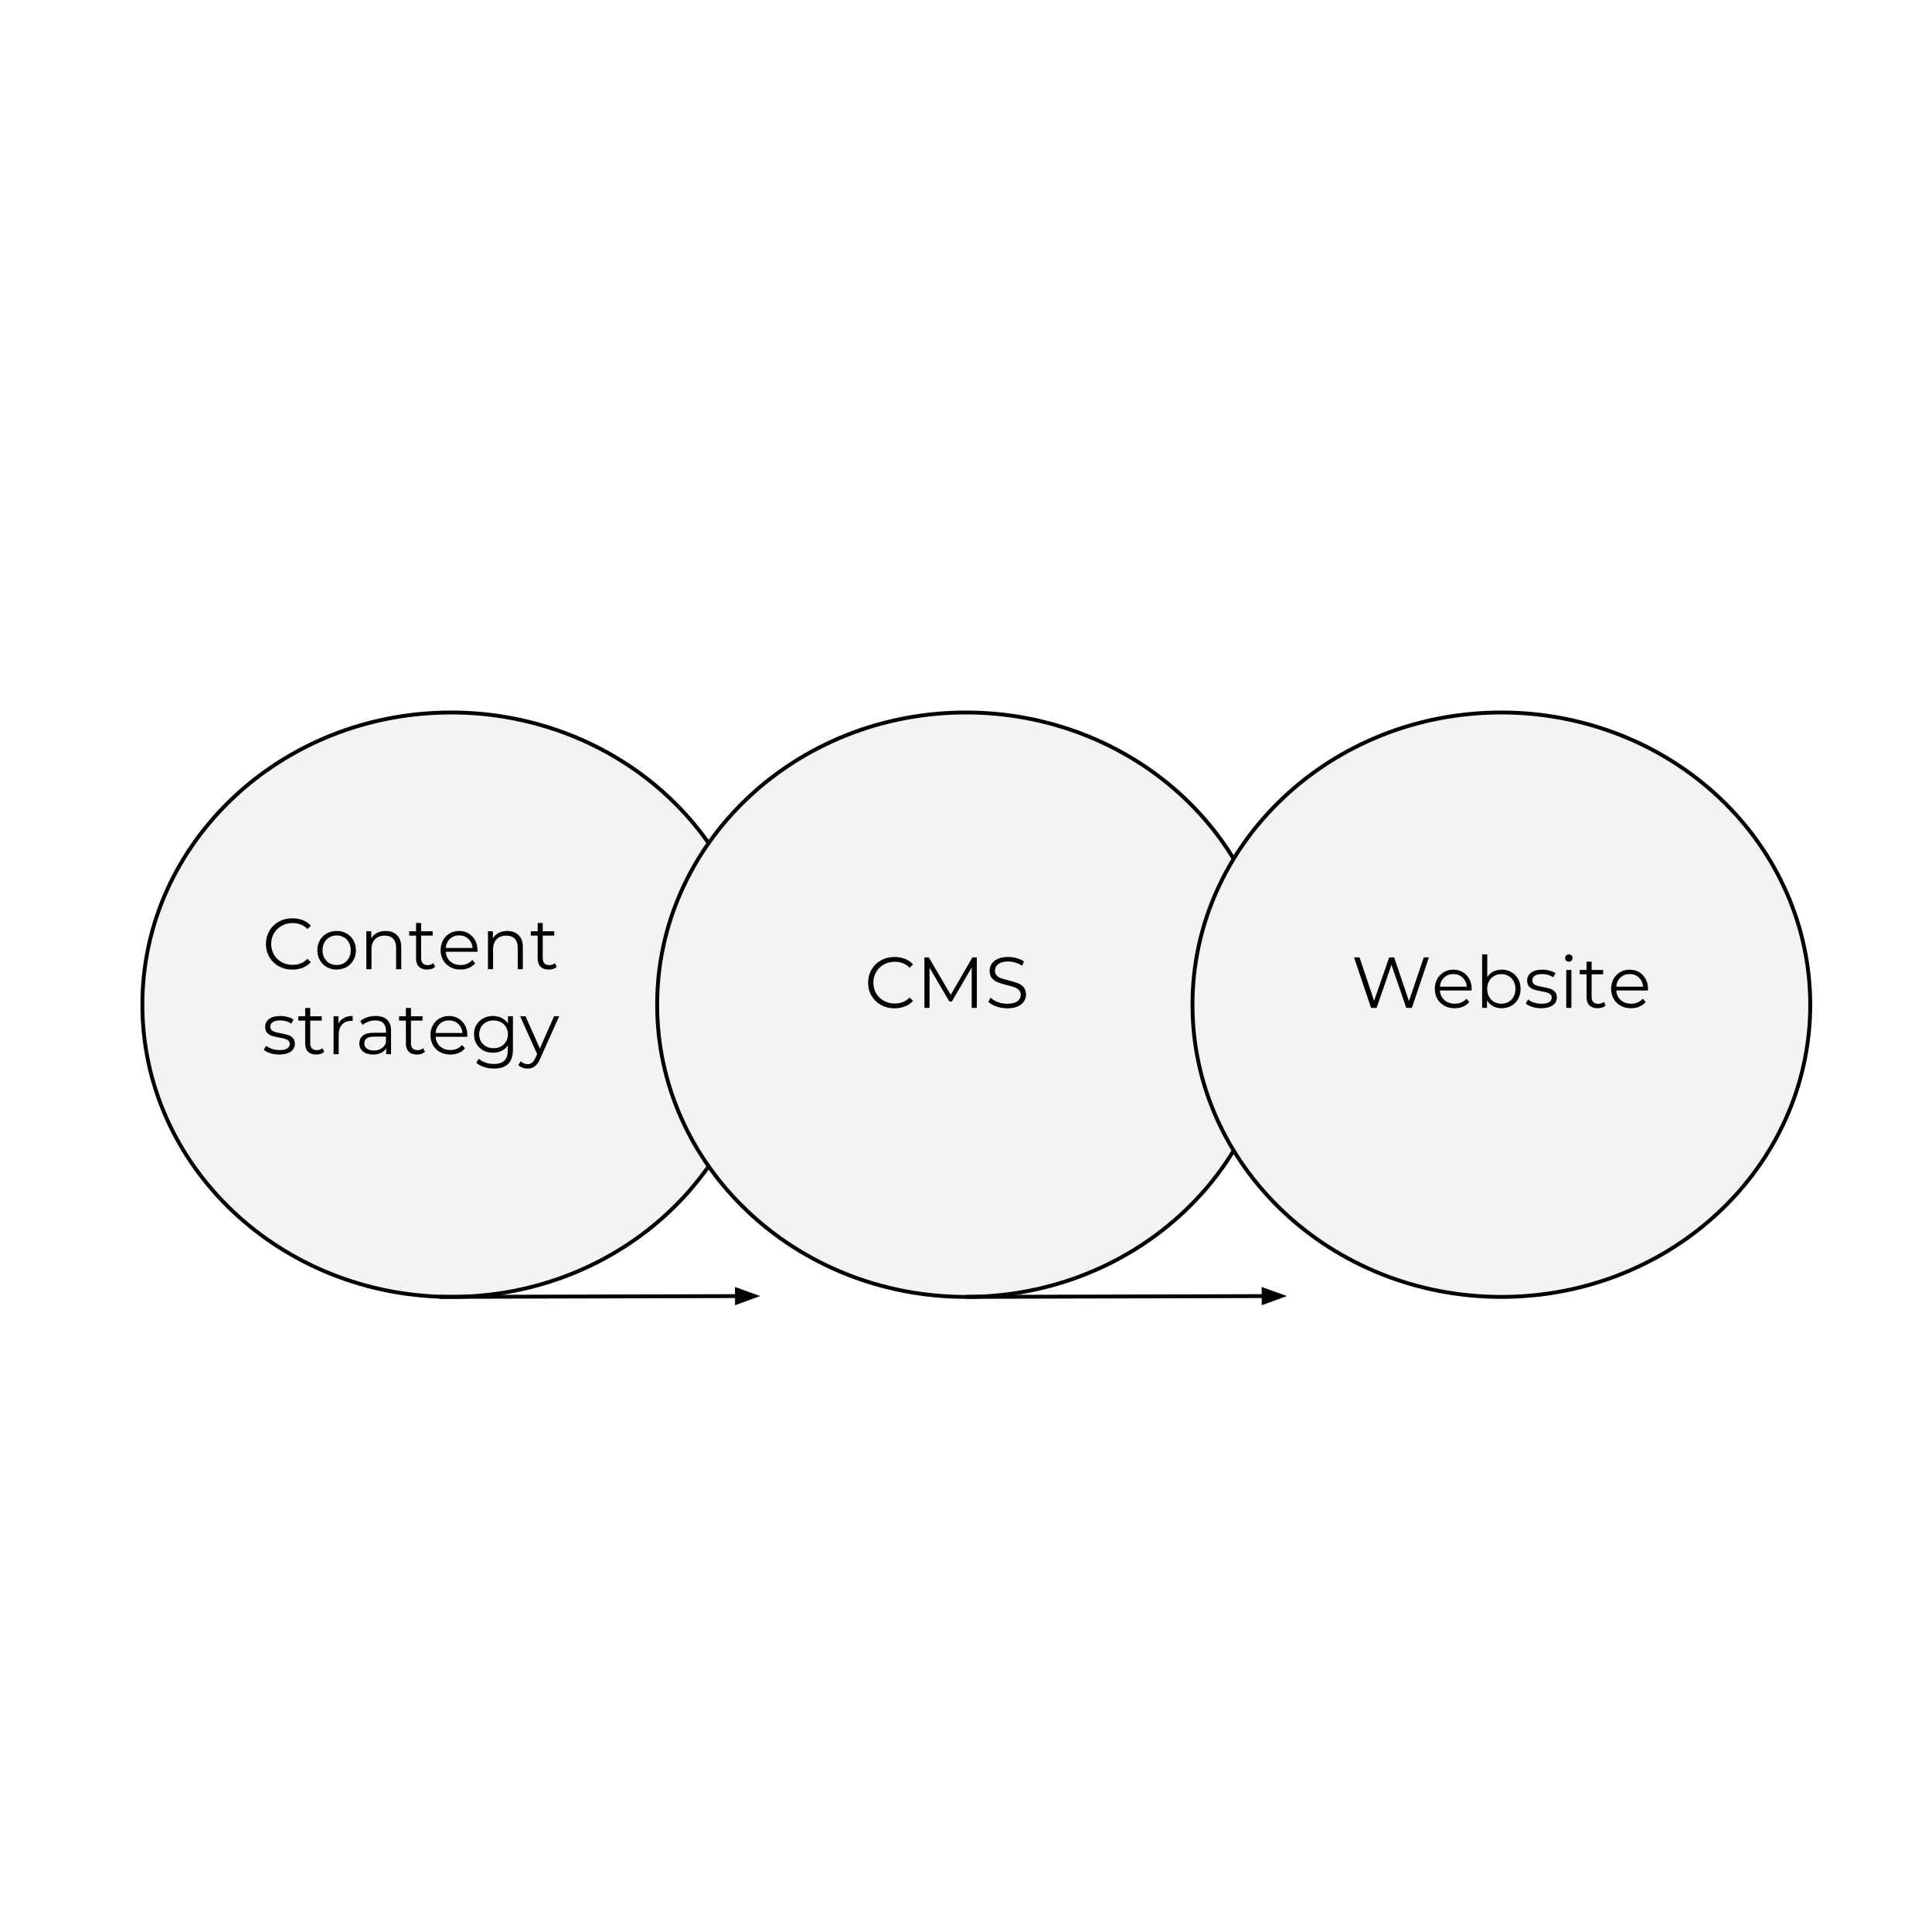
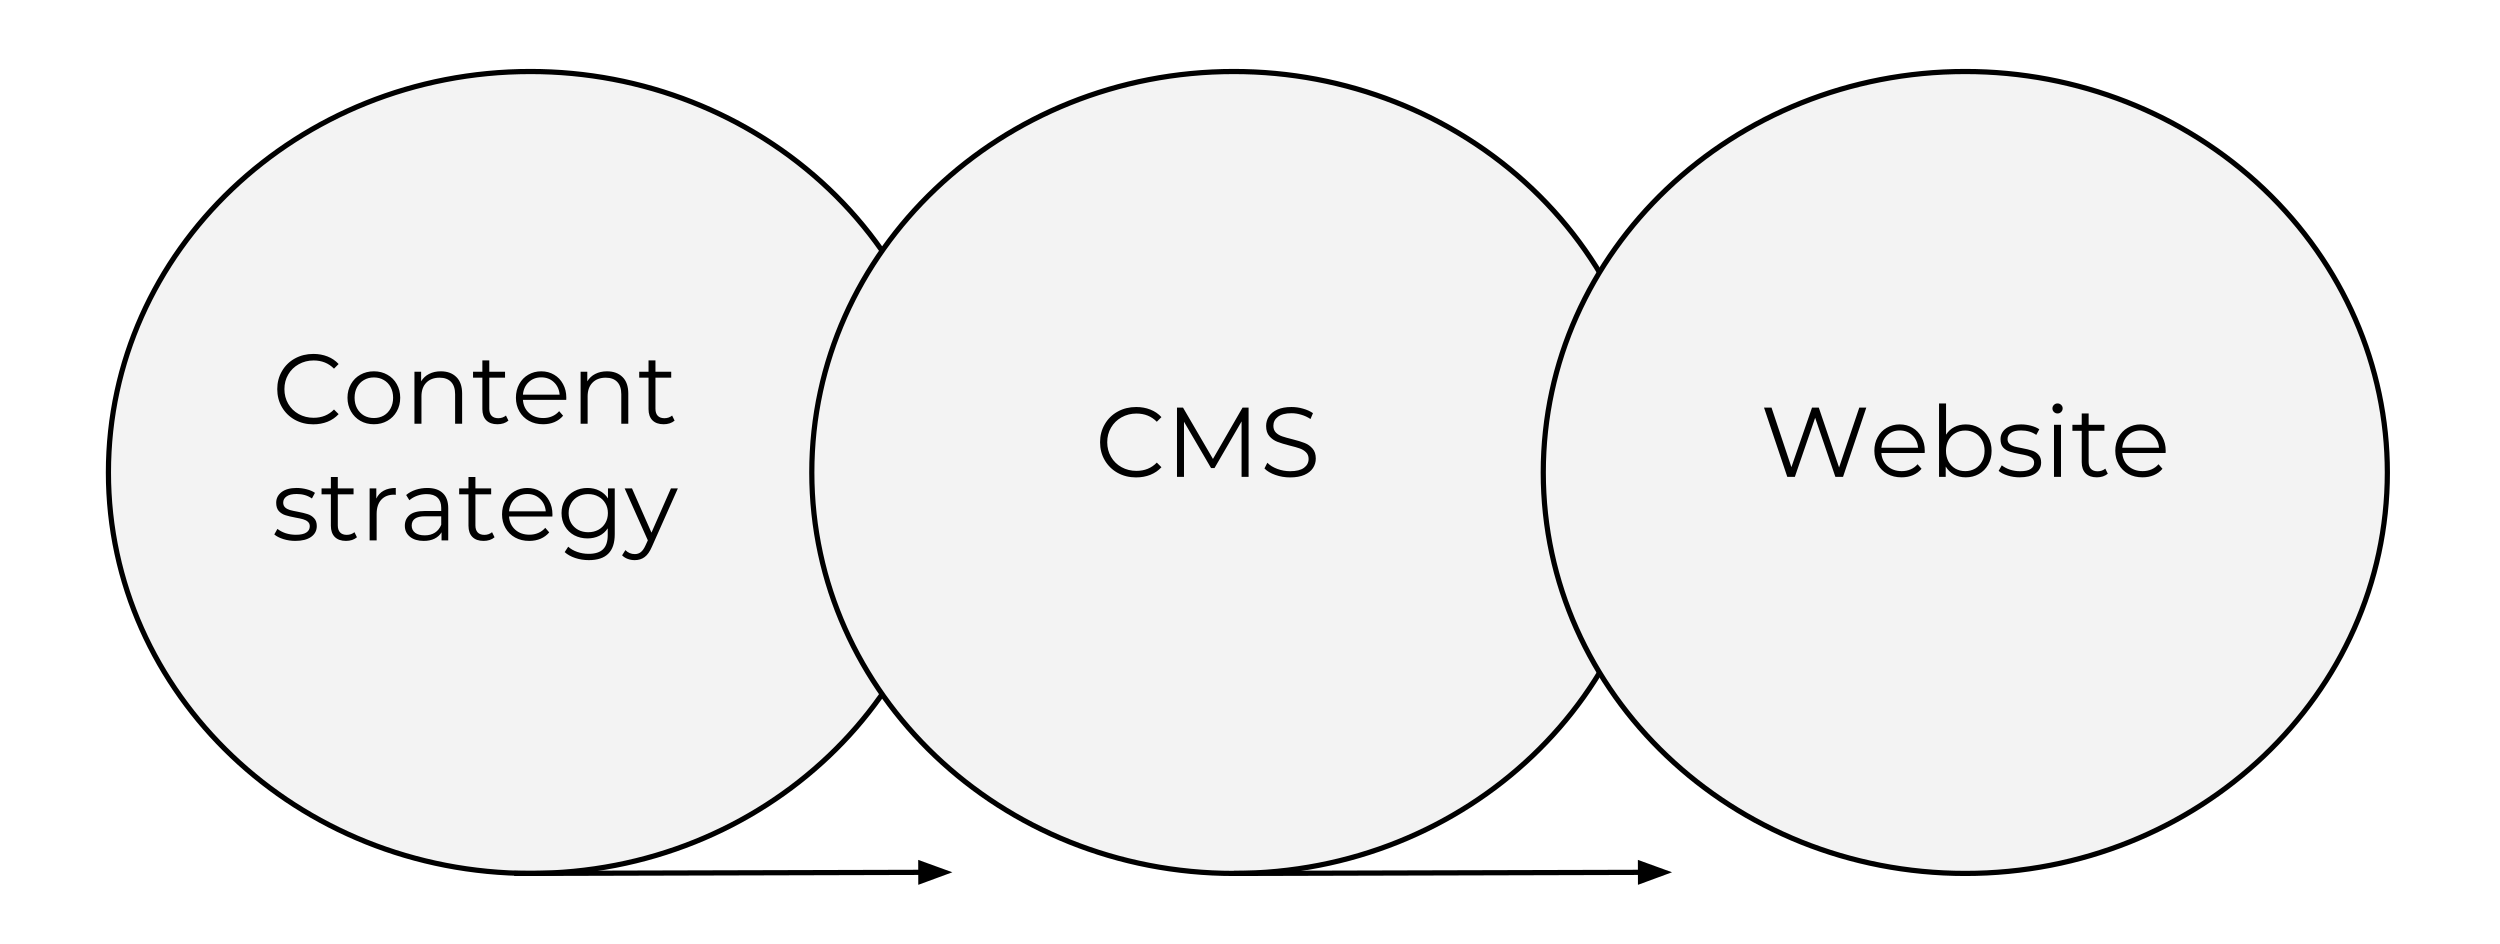
- <svg xmlns="http://www.w3.org/2000/svg" version="1.1" viewBox="0.0 0.0 500.0 500.0" fill="none" stroke="none" stroke-linecap="square" stroke-miterlimit="10">
+ <svg xmlns="http://www.w3.org/2000/svg" version="1.1" fill="none" stroke="none" stroke-linecap="square" stroke-miterlimit="10" width="480.324" height="181.367">
+   <rect id="backgroundrect" width="100%" height="100%" x="0" y="0" fill="none" stroke="none" />
  <clipPath id="p.0">
-     <path d="m0 0l500.0 0l0 500.0l-500.0 0l0 -500.0z" clip-rule="nonzero" />
+     <path d="m0 0l500.0 0l0 500.0l-500.0 0l0 -500.0z" clip-rule="nonzero" id="svg_1" />
  </clipPath>
-   <g clip-path="url(#p.0)">
-     <path fill="#000000" fill-opacity="0.0" d="m0 0l500.0 0l0 500.0l-500.0 0z" fill-rule="evenodd" />
-     <path fill="#f3f3f3" d="m36.848 260.013l0 0c0 -41.765 35.789 -75.622 79.937 -75.622l0 0c21.201 0 41.533 7.967 56.524 22.149c14.991 14.182 23.413 33.417 23.413 53.473l0 0c0 41.765 -35.789 75.622 -79.937 75.622l0 0c-44.148 0 -79.937 -33.857 -79.937 -75.622z" fill-rule="evenodd" />
-     <path stroke="#000000" stroke-width="1.0" stroke-linejoin="round" stroke-linecap="butt" d="m36.848 260.013l0 0c0 -41.765 35.789 -75.622 79.937 -75.622l0 0c21.201 0 41.533 7.967 56.524 22.149c14.991 14.182 23.413 33.417 23.413 53.473l0 0c0 41.765 -35.789 75.622 -79.937 75.622l0 0c-44.148 0 -79.937 -33.857 -79.937 -75.622z" fill-rule="evenodd" />
-     <path fill="#f3f3f3" d="m170.071 260.013l0 0c0 -41.765 35.789 -75.622 79.937 -75.622l0 0c21.201 0 41.533 7.967 56.524 22.149c14.991 14.182 23.413 33.417 23.413 53.473l0 0c0 41.765 -35.789 75.622 -79.937 75.622l0 0c-44.148 0 -79.937 -33.857 -79.937 -75.622z" fill-rule="evenodd" />
-     <path stroke="#000000" stroke-width="1.0" stroke-linejoin="round" stroke-linecap="butt" d="m170.071 260.013l0 0c0 -41.765 35.789 -75.622 79.937 -75.622l0 0c21.201 0 41.533 7.967 56.524 22.149c14.991 14.182 23.413 33.417 23.413 53.473l0 0c0 41.765 -35.789 75.622 -79.937 75.622l0 0c-44.148 0 -79.937 -33.857 -79.937 -75.622z" fill-rule="evenodd" />
-     <path fill="#f3f3f3" d="m308.614 260.013l0 0c0 -41.765 35.789 -75.622 79.937 -75.622l0 0c21.201 0 41.533 7.967 56.524 22.149c14.991 14.182 23.413 33.417 23.413 53.473l0 0c0 41.765 -35.789 75.622 -79.937 75.622l0 0c-44.148 0 -79.937 -33.857 -79.937 -75.622z" fill-rule="evenodd" />
-     <path stroke="#000000" stroke-width="1.0" stroke-linejoin="round" stroke-linecap="butt" d="m308.614 260.013l0 0c0 -41.765 35.789 -75.622 79.937 -75.622l0 0c21.201 0 41.533 7.967 56.524 22.149c14.991 14.182 23.413 33.417 23.413 53.473l0 0c0 41.765 -35.789 75.622 -79.937 75.622l0 0c-44.148 0 -79.937 -33.857 -79.937 -75.622z" fill-rule="evenodd" />
-     <path fill="#000000" fill-opacity="0.0" d="m36.848 227.905l138.803 0l0 44.189l-138.803 0z" fill-rule="evenodd" />
-     <path fill="#000000" d="m75.652 250.934q-1.938 0 -3.5 -0.859q-1.547 -0.859 -2.438 -2.375q-0.891 -1.516 -0.891 -3.406q0 -1.875 0.891 -3.391q0.891 -1.531 2.453 -2.391q1.562 -0.859 3.5 -0.859q1.453 0 2.688 0.484q1.234 0.484 2.094 1.422l-0.875 0.875q-1.531 -1.547 -3.859 -1.547q-1.547 0 -2.828 0.719q-1.266 0.703 -1.984 1.938q-0.719 1.219 -0.719 2.75q0 1.531 0.719 2.766q0.719 1.234 1.984 1.938q1.281 0.703 2.828 0.703q2.344 0 3.859 -1.562l0.875 0.875q-0.859 0.938 -2.109 1.438q-1.234 0.484 -2.688 0.484zm11.476 -0.016q-1.422 0 -2.562 -0.641q-1.125 -0.641 -1.781 -1.781q-0.656 -1.141 -0.656 -2.578q0 -1.438 0.656 -2.578q0.656 -1.141 1.781 -1.766q1.141 -0.641 2.562 -0.641q1.422 0 2.547 0.641q1.141 0.625 1.781 1.766q0.656 1.141 0.656 2.578q0 1.438 -0.656 2.578q-0.641 1.141 -1.781 1.781q-1.125 0.641 -2.547 0.641zm0 -1.172q1.047 0 1.875 -0.469q0.828 -0.484 1.297 -1.359q0.469 -0.875 0.469 -2.0q0 -1.125 -0.469 -2.0q-0.469 -0.875 -1.297 -1.344q-0.828 -0.484 -1.875 -0.484q-1.047 0 -1.875 0.484q-0.828 0.469 -1.312 1.344q-0.469 0.875 -0.469 2.0q0 1.125 0.469 2.0q0.484 0.875 1.312 1.359q0.828 0.469 1.875 0.469zm12.682 -8.812q1.844 0 2.938 1.078q1.094 1.062 1.094 3.125l0 5.688l-1.328 0l0 -5.562q0 -1.531 -0.766 -2.328q-0.766 -0.797 -2.172 -0.797q-1.594 0 -2.516 0.938q-0.922 0.938 -0.922 2.594l0 5.156l-1.328 0l0 -9.812l1.266 0l0 1.812q0.547 -0.906 1.5 -1.391q0.969 -0.5 2.234 -0.5zm12.802 9.297q-0.375 0.328 -0.922 0.516q-0.547 0.172 -1.156 0.172q-1.375 0 -2.125 -0.75q-0.734 -0.75 -0.734 -2.109l0 -5.922l-1.766 0l0 -1.125l1.766 0l0 -2.141l1.312 0l0 2.141l2.984 0l0 1.125l-2.984 0l0 5.859q0 0.875 0.438 1.328q0.438 0.453 1.266 0.453q0.406 0 0.781 -0.125q0.391 -0.141 0.672 -0.375l0.469 0.953zm10.949 -3.906l-8.203 0q0.109 1.531 1.172 2.484q1.062 0.938 2.688 0.938q0.906 0 1.672 -0.328q0.766 -0.328 1.328 -0.969l0.75 0.859q-0.656 0.781 -1.641 1.203q-0.969 0.406 -2.156 0.406q-1.5 0 -2.672 -0.641q-1.156 -0.641 -1.812 -1.781q-0.656 -1.141 -0.656 -2.578q0 -1.438 0.625 -2.578q0.625 -1.141 1.719 -1.766q1.094 -0.641 2.453 -0.641q1.359 0 2.438 0.641q1.078 0.625 1.688 1.766q0.625 1.125 0.625 2.578l-0.016 0.406zm-4.734 -4.25q-1.422 0 -2.391 0.906q-0.953 0.906 -1.078 2.359l6.953 0q-0.125 -1.453 -1.094 -2.359q-0.953 -0.906 -2.391 -0.906zm12.456 -1.141q1.844 0 2.938 1.078q1.094 1.062 1.094 3.125l0 5.688l-1.328 0l0 -5.562q0 -1.531 -0.766 -2.328q-0.766 -0.797 -2.172 -0.797q-1.594 0 -2.516 0.938q-0.922 0.938 -0.922 2.594l0 5.156l-1.328 0l0 -9.812l1.266 0l0 1.812q0.547 -0.906 1.5 -1.391q0.969 -0.5 2.234 -0.5zm12.802 9.297q-0.375 0.328 -0.922 0.516q-0.547 0.172 -1.156 0.172q-1.375 0 -2.125 -0.75q-0.734 -0.75 -0.734 -2.109l0 -5.922l-1.766 0l0 -1.125l1.766 0l0 -2.141l1.312 0l0 2.141l2.984 0l0 1.125l-2.984 0l0 5.859q0 0.875 0.438 1.328q0.438 0.453 1.266 0.453q0.406 0 0.781 -0.125q0.391 -0.141 0.672 -0.375l0.469 0.953z" fill-rule="nonzero" />
-     <path fill="#000000" d="m72.265 272.918q-1.203 0 -2.297 -0.344q-1.094 -0.344 -1.703 -0.875l0.594 -1.047q0.625 0.5 1.547 0.812q0.938 0.297 1.953 0.297q1.328 0 1.969 -0.422q0.656 -0.422 0.656 -1.188q0 -0.531 -0.359 -0.844q-0.344 -0.312 -0.891 -0.469q-0.547 -0.156 -1.438 -0.312q-1.188 -0.219 -1.922 -0.453q-0.734 -0.234 -1.25 -0.781q-0.5 -0.562 -0.5 -1.562q0 -1.234 1.016 -2.016q1.031 -0.781 2.859 -0.781q0.953 0 1.906 0.25q0.953 0.25 1.562 0.672l-0.578 1.062q-1.203 -0.844 -2.891 -0.844q-1.266 0 -1.906 0.453q-0.641 0.438 -0.641 1.172q0 0.562 0.359 0.906q0.359 0.328 0.891 0.484q0.547 0.156 1.5 0.328q1.172 0.219 1.875 0.453q0.719 0.219 1.219 0.766q0.516 0.531 0.516 1.484q0 1.281 -1.078 2.047q-1.078 0.75 -2.969 0.75zm11.654 -0.688q-0.375 0.328 -0.922 0.516q-0.547 0.172 -1.156 0.172q-1.375 0 -2.125 -0.75q-0.734 -0.75 -0.734 -2.109l0 -5.922l-1.766 0l0 -1.125l1.766 0l0 -2.141l1.312 0l0 2.141l2.984 0l0 1.125l-2.984 0l0 5.859q0 0.875 0.438 1.328q0.438 0.453 1.266 0.453q0.406 0 0.781 -0.125q0.391 -0.141 0.672 -0.375l0.469 0.953zm3.668 -7.297q0.469 -0.984 1.391 -1.484q0.922 -0.516 2.297 -0.516l0 1.297l-0.328 -0.031q-1.547 0 -2.422 0.953q-0.875 0.953 -0.875 2.672l0 5.0l-1.328 0l0 -9.812l1.266 0l0 1.922zm9.653 -2.0q1.922 0 2.938 0.969q1.031 0.953 1.031 2.844l0 6.078l-1.266 0l0 -1.531q-0.453 0.766 -1.328 1.203q-0.859 0.422 -2.047 0.422q-1.641 0 -2.609 -0.781q-0.969 -0.781 -0.969 -2.078q0 -1.25 0.891 -2.016q0.906 -0.766 2.891 -0.766l3.109 0l0 -0.594q0 -1.266 -0.703 -1.922q-0.703 -0.672 -2.062 -0.672q-0.938 0 -1.797 0.312q-0.859 0.312 -1.469 0.844l-0.609 -0.984q0.75 -0.641 1.797 -0.984q1.047 -0.344 2.203 -0.344zm-0.469 8.938q1.125 0 1.922 -0.516q0.797 -0.516 1.188 -1.484l0 -1.594l-3.078 0q-2.516 0 -2.516 1.75q0 0.859 0.656 1.359q0.656 0.484 1.828 0.484zm13.21 0.359q-0.375 0.328 -0.922 0.516q-0.547 0.172 -1.156 0.172q-1.375 0 -2.125 -0.75q-0.734 -0.75 -0.734 -2.109l0 -5.922l-1.766 0l0 -1.125l1.766 0l0 -2.141l1.312 0l0 2.141l2.984 0l0 1.125l-2.984 0l0 5.859q0 0.875 0.438 1.328q0.438 0.453 1.266 0.453q0.406 0 0.781 -0.125q0.391 -0.141 0.672 -0.375l0.469 0.953zm10.949 -3.906l-8.203 0q0.109 1.531 1.172 2.484q1.062 0.938 2.688 0.938q0.906 0 1.672 -0.328q0.766 -0.328 1.328 -0.969l0.75 0.859q-0.656 0.781 -1.641 1.203q-0.969 0.406 -2.156 0.406q-1.5 0 -2.672 -0.641q-1.156 -0.641 -1.812 -1.781q-0.656 -1.141 -0.656 -2.578q0 -1.438 0.625 -2.578q0.625 -1.141 1.719 -1.766q1.094 -0.641 2.453 -0.641q1.359 0 2.438 0.641q1.078 0.625 1.688 1.766q0.625 1.125 0.625 2.578l-0.016 0.406zm-4.734 -4.25q-1.422 0 -2.391 0.906q-0.953 0.906 -1.078 2.359l6.953 0q-0.125 -1.453 -1.094 -2.359q-0.953 -0.906 -2.391 -0.906zm16.55 -1.062l0 8.625q0 2.5 -1.234 3.703q-1.219 1.203 -3.672 1.203q-1.359 0 -2.594 -0.406q-1.219 -0.406 -1.984 -1.109l0.672 -1.016q0.703 0.641 1.719 0.984q1.031 0.359 2.141 0.359q1.875 0 2.75 -0.875q0.875 -0.859 0.875 -2.688l0 -1.25q-0.609 0.938 -1.609 1.422q-1.0 0.484 -2.219 0.484q-1.375 0 -2.516 -0.594q-1.125 -0.609 -1.766 -1.703q-0.641 -1.094 -0.641 -2.484q0 -1.375 0.641 -2.453q0.641 -1.078 1.766 -1.672q1.125 -0.609 2.516 -0.609q1.25 0 2.25 0.516q1.016 0.5 1.625 1.453l0 -1.891l1.281 0zm-5.031 8.266q1.078 0 1.922 -0.453q0.859 -0.469 1.328 -1.281q0.484 -0.828 0.484 -1.875q0 -1.031 -0.484 -1.844q-0.469 -0.812 -1.312 -1.266q-0.844 -0.469 -1.938 -0.469q-1.062 0 -1.906 0.453q-0.844 0.453 -1.328 1.281q-0.469 0.812 -0.469 1.844q0 1.047 0.469 1.875q0.484 0.812 1.328 1.281q0.844 0.453 1.906 0.453zm16.986 -8.266l-4.906 10.984q-0.594 1.391 -1.391 1.969q-0.781 0.578 -1.875 0.578q-0.703 0 -1.328 -0.234q-0.609 -0.219 -1.062 -0.672l0.625 -0.984q0.734 0.75 1.781 0.75q0.672 0 1.141 -0.375q0.484 -0.375 0.891 -1.266l0.438 -0.953l-4.391 -9.797l1.391 0l3.688 8.344l3.688 -8.344l1.312 0z" fill-rule="nonzero" />
-     <path fill="#000000" fill-opacity="0.0" d="m175.65 237.918l138.803 0l0 44.189l-138.803 0z" fill-rule="evenodd" />
-     <path fill="#000000" d="m231.496 260.947q-1.938 0 -3.5 -0.859q-1.547 -0.859 -2.438 -2.375q-0.891 -1.516 -0.891 -3.406q0 -1.875 0.891 -3.391q0.891 -1.531 2.453 -2.391q1.562 -0.859 3.5 -0.859q1.453 0 2.688 0.484q1.234 0.484 2.094 1.422l-0.875 0.875q-1.531 -1.547 -3.859 -1.547q-1.547 0 -2.828 0.719q-1.266 0.703 -1.984 1.938q-0.719 1.219 -0.719 2.75q0 1.531 0.719 2.766q0.719 1.234 1.984 1.938q1.281 0.703 2.828 0.703q2.344 0 3.859 -1.562l0.875 0.875q-0.859 0.938 -2.109 1.438q-1.234 0.484 -2.688 0.484zm21.304 -13.172l0 13.063l-1.328 0l0 -10.453l-5.125 8.797l-0.656 0l-5.125 -8.734l0 10.391l-1.328 0l0 -13.063l1.141 0l5.672 9.688l5.609 -9.688l1.141 0zm7.864 13.172q-1.469 0 -2.797 -0.469q-1.328 -0.469 -2.062 -1.219l0.547 -1.078q0.703 0.719 1.875 1.156q1.188 0.438 2.438 0.438q1.75 0 2.625 -0.641q0.875 -0.641 0.875 -1.672q0 -0.781 -0.484 -1.25q-0.469 -0.469 -1.156 -0.719q-0.688 -0.25 -1.922 -0.547q-1.469 -0.375 -2.359 -0.719q-0.875 -0.344 -1.5 -1.047q-0.625 -0.719 -0.625 -1.938q0 -0.984 0.516 -1.797q0.531 -0.812 1.609 -1.297q1.094 -0.484 2.688 -0.484q1.125 0 2.188 0.312q1.078 0.297 1.875 0.844l-0.469 1.109q-0.828 -0.547 -1.766 -0.812q-0.922 -0.281 -1.828 -0.281q-1.703 0 -2.578 0.672q-0.859 0.656 -0.859 1.703q0 0.781 0.469 1.266q0.469 0.469 1.188 0.719q0.719 0.25 1.938 0.547q1.438 0.359 2.312 0.703q0.891 0.344 1.5 1.047q0.625 0.703 0.625 1.891q0 0.984 -0.531 1.797q-0.531 0.812 -1.641 1.297q-1.094 0.469 -2.688 0.469z" fill-rule="nonzero" />
-     <path fill="#000000" fill-opacity="0.0" d="m319.149 237.918l138.803 0l0 44.189l-138.803 0z" fill-rule="evenodd" />
-     <path fill="#000000" d="m369.799 247.775l-4.406 13.063l-1.453 0l-3.828 -11.141l-3.844 11.141l-1.438 0l-4.406 -13.063l1.422 0l3.766 11.234l3.906 -11.234l1.281 0l3.844 11.297l3.828 -11.297l1.328 0zm11.055 8.563l-8.203 0q0.109 1.531 1.172 2.484q1.062 0.938 2.688 0.938q0.906 0 1.672 -0.328q0.766 -0.328 1.328 -0.969l0.75 0.859q-0.656 0.781 -1.641 1.203q-0.969 0.406 -2.156 0.406q-1.5 0 -2.672 -0.641q-1.156 -0.641 -1.812 -1.781q-0.656 -1.141 -0.656 -2.578q0 -1.438 0.625 -2.578q0.625 -1.141 1.719 -1.766q1.094 -0.641 2.453 -0.641q1.359 0 2.438 0.641q1.078 0.625 1.688 1.766q0.625 1.125 0.625 2.578l-0.016 0.406zm-4.734 -4.25q-1.422 0 -2.391 0.906q-0.953 0.906 -1.078 2.359l6.953 0q-0.125 -1.453 -1.094 -2.359q-0.953 -0.906 -2.391 -0.906zm12.518 -1.141q1.375 0 2.484 0.625q1.125 0.625 1.766 1.766q0.641 1.141 0.641 2.594q0 1.453 -0.641 2.594q-0.641 1.141 -1.766 1.781q-1.109 0.625 -2.484 0.625q-1.234 0 -2.219 -0.516q-0.969 -0.531 -1.578 -1.516l0 1.938l-1.266 0l0 -13.844l1.328 0l0 5.891q0.609 -0.953 1.562 -1.438q0.969 -0.5 2.172 -0.5zm-0.094 8.813q1.016 0 1.859 -0.469q0.844 -0.484 1.312 -1.359q0.484 -0.875 0.484 -2q0 -1.125 -0.484 -2.0q-0.469 -0.875 -1.312 -1.344q-0.844 -0.484 -1.859 -0.484q-1.047 0 -1.875 0.484q-0.828 0.469 -1.312 1.344q-0.469 0.875 -0.469 2.0q0 1.125 0.469 2q0.484 0.875 1.312 1.359q0.828 0.469 1.875 0.469zm10.321 1.172q-1.203 0 -2.297 -0.344q-1.094 -0.344 -1.703 -0.875l0.594 -1.047q0.625 0.5 1.547 0.812q0.938 0.297 1.953 0.297q1.328 0 1.969 -0.422q0.656 -0.422 0.656 -1.188q0 -0.531 -0.359 -0.844q-0.344 -0.312 -0.891 -0.469q-0.547 -0.156 -1.438 -0.312q-1.188 -0.219 -1.922 -0.453q-0.734 -0.234 -1.25 -0.781q-0.5 -0.562 -0.5 -1.562q0 -1.234 1.016 -2.016q1.031 -0.781 2.859 -0.781q0.953 0 1.906 0.25q0.953 0.25 1.562 0.672l-0.578 1.062q-1.203 -0.844 -2.891 -0.844q-1.266 0 -1.906 0.453q-0.641 0.438 -0.641 1.172q0 0.562 0.359 0.906q0.359 0.328 0.891 0.484q0.547 0.156 1.5 0.328q1.172 0.219 1.875 0.453q0.719 0.219 1.219 0.766q0.516 0.531 0.516 1.484q0 1.281 -1.078 2.047q-1.078 0.75 -2.969 0.75zm6.482 -9.906l1.328 0l0 9.813l-1.328 0l0 -9.813zm0.672 -2.141q-0.406 0 -0.688 -0.281q-0.281 -0.281 -0.281 -0.672q0 -0.375 0.281 -0.656q0.281 -0.281 0.688 -0.281q0.406 0 0.688 0.281q0.281 0.266 0.281 0.641q0 0.406 -0.281 0.688q-0.281 0.281 -0.688 0.281zm9.519 11.359q-0.375 0.328 -0.922 0.516q-0.547 0.172 -1.156 0.172q-1.375 0 -2.125 -0.75q-0.734 -0.75 -0.734 -2.109l0 -5.922l-1.766 0l0 -1.125l1.766 0l0 -2.141l1.312 0l0 2.141l2.984 0l0 1.125l-2.984 0l0 5.859q0 0.875 0.438 1.328q0.438 0.453 1.266 0.453q0.406 0 0.781 -0.125q0.391 -0.141 0.672 -0.375l0.469 0.953zm10.949 -3.906l-8.203 0q0.109 1.531 1.172 2.484q1.062 0.938 2.688 0.938q0.906 0 1.672 -0.328q0.766 -0.328 1.328 -0.969l0.75 0.859q-0.656 0.781 -1.641 1.203q-0.969 0.406 -2.156 0.406q-1.5 0 -2.672 -0.641q-1.156 -0.641 -1.812 -1.781q-0.656 -1.141 -0.656 -2.578q0 -1.438 0.625 -2.578q0.625 -1.141 1.719 -1.766q1.094 -0.641 2.453 -0.641q1.359 0 2.438 0.641q1.078 0.625 1.688 1.766q0.625 1.125 0.625 2.578l-0.016 0.406zm-4.734 -4.25q-1.422 0 -2.391 0.906q-0.953 0.906 -1.078 2.359l6.953 0q-0.125 -1.453 -1.094 -2.359q-0.953 -0.906 -2.391 -0.906z" fill-rule="nonzero" />
-     <path fill="#000000" fill-opacity="0.0" d="m250.008 335.635l83.024 -0.22" fill-rule="evenodd" />
-     <path stroke="#000000" stroke-width="1.0" stroke-linejoin="round" stroke-linecap="butt" d="m250.008 335.635l77.024 -0.205" fill-rule="evenodd" />
-     <path fill="#000000" stroke="#000000" stroke-width="1.0" stroke-linecap="butt" d="m327.036 337.082l4.534 -1.664l-4.542 -1.64z" fill-rule="evenodd" />
-     <path fill="#000000" fill-opacity="0.0" d="m113.698 335.635l83.024 -0.22" fill-rule="evenodd" />
-     <path stroke="#000000" stroke-width="1.0" stroke-linejoin="round" stroke-linecap="butt" d="m113.698 335.635l77.024 -0.205" fill-rule="evenodd" />
-     <path fill="#000000" stroke="#000000" stroke-width="1.0" stroke-linecap="butt" d="m190.726 337.082l4.534 -1.664l-4.542 -1.64z" fill-rule="evenodd" />
+   <g class="currentLayer" style="">
+     <g clip-path="url(#p.0)" id="svg_2" class="">
+       <path fill="#000000" fill-opacity="0.0" d="m-16.547,-174.101 l507.194,0 l0,509.353 l-507.194,0 z" fill-rule="evenodd" id="svg_3" />
+       <path fill="#f3f3f3" d="m20.831,90.776 l0,0 c0,-42.546 36.304,-77.037 81.087,-77.037 l0,0 c21.506,0 42.13,8.116 57.337,22.563 c15.207,14.447 23.75,34.042 23.75,54.473 l0,0 c0,42.546 -36.304,77.037 -81.087,77.037 l0,0 c-44.783,0 -81.087,-34.49 -81.087,-77.037 z" fill-rule="evenodd" id="svg_4" />
+       <path stroke="#000000" stroke-width="1.0" stroke-linejoin="round" stroke-linecap="butt" d="m20.831,90.776 l0,0 c0,-42.546 36.304,-77.037 81.087,-77.037 l0,0 c21.506,0 42.13,8.116 57.337,22.563 c15.207,14.447 23.75,34.042 23.75,54.473 l0,0 c0,42.546 -36.304,77.037 -81.087,77.037 l0,0 c-44.783,0 -81.087,-34.49 -81.087,-77.037 z" fill-rule="evenodd" id="svg_5" />
+       <path fill="#f3f3f3" d="m155.971,90.776 l0,0 c0,-42.546 36.304,-77.037 81.087,-77.037 l0,0 c21.506,0 42.13,8.116 57.337,22.563 c15.207,14.447 23.75,34.042 23.75,54.473 l0,0 c0,42.546 -36.304,77.037 -81.087,77.037 l0,0 c-44.783,0 -81.087,-34.49 -81.087,-77.037 z" fill-rule="evenodd" id="svg_6" />
+       <path stroke="#000000" stroke-width="1.0" stroke-linejoin="round" stroke-linecap="butt" d="m155.971,90.776 l0,0 c0,-42.546 36.304,-77.037 81.087,-77.037 l0,0 c21.506,0 42.13,8.116 57.337,22.563 c15.207,14.447 23.75,34.042 23.75,54.473 l0,0 c0,42.546 -36.304,77.037 -81.087,77.037 l0,0 c-44.783,0 -81.087,-34.49 -81.087,-77.037 z" fill-rule="evenodd" id="svg_7" />
+       <path fill="#f3f3f3" d="m296.508,90.776 l0,0 c0,-42.546 36.304,-77.037 81.087,-77.037 l0,0 c21.506,0 42.13,8.116 57.337,22.563 c15.207,14.447 23.75,34.042 23.75,54.473 l0,0 c0,42.546 -36.304,77.037 -81.087,77.037 l0,0 c-44.783,0 -81.087,-34.49 -81.087,-77.037 z" fill-rule="evenodd" id="svg_8" />
+       <path stroke="#000000" stroke-width="1.0" stroke-linejoin="round" stroke-linecap="butt" d="m296.508,90.776 l0,0 c0,-42.546 36.304,-77.037 81.087,-77.037 l0,0 c21.506,0 42.13,8.116 57.337,22.563 c15.207,14.447 23.75,34.042 23.75,54.473 l0,0 c0,42.546 -36.304,77.037 -81.087,77.037 l0,0 c-44.783,0 -81.087,-34.49 -81.087,-77.037 z" fill-rule="evenodd" id="svg_9" />
+       <path fill="#000000" fill-opacity="0.0" d="m20.832,58.067 l140.8,0 l0,45.016 l-140.8,0 z" fill-rule="evenodd" id="svg_10" />
+       <path fill="#000000" d="m60.194,81.527 q-1.965,0 -3.55,-0.875 q-1.569,-0.875 -2.473,-2.419 q-0.903,-1.544 -0.903,-3.47 q0,-1.91 0.903,-3.454 q0.903,-1.56 2.488,-2.435 q1.585,-0.875 3.55,-0.875 q1.474,0 2.726,0.493 q1.252,0.493 2.124,1.448 l-0.888,0.891 q-1.553,-1.576 -3.915,-1.576 q-1.569,0 -2.869,0.732 q-1.284,0.716 -2.013,1.974 q-0.729,1.242 -0.729,2.801 q0,1.56 0.729,2.817 q0.729,1.257 2.013,1.974 q1.3,0.716 2.869,0.716 q2.377,0 3.915,-1.592 l0.888,0.891 q-0.872,0.955 -2.14,1.464 q-1.252,0.493 -2.726,0.493 zm11.641,-0.016 q-1.442,0 -2.599,-0.653 q-1.141,-0.653 -1.807,-1.815 q-0.666,-1.162 -0.666,-2.626 q0,-1.464 0.666,-2.626 q0.666,-1.162 1.807,-1.799 q1.157,-0.653 2.599,-0.653 q1.442,0 2.584,0.653 q1.157,0.637 1.807,1.799 q0.666,1.162 0.666,2.626 q0,1.464 -0.666,2.626 q-0.65,1.162 -1.807,1.815 q-1.141,0.653 -2.584,0.653 zm0,-1.194 q1.062,0 1.902,-0.478 q0.84,-0.493 1.316,-1.385 q0.475,-0.891 0.475,-2.037 q0,-1.146 -0.475,-2.037 q-0.475,-0.891 -1.316,-1.369 q-0.84,-0.493 -1.902,-0.493 q-1.062,0 -1.902,0.493 q-0.84,0.478 -1.331,1.369 q-0.475,0.891 -0.475,2.037 q0,1.146 0.475,2.037 q0.491,0.891 1.331,1.385 q0.84,0.478 1.902,0.478 zm12.864,-8.977 q1.87,0 2.98,1.098 q1.109,1.082 1.109,3.183 l0,5.794 l-1.347,0 l0,-5.667 q0,-1.56 -0.777,-2.372 q-0.777,-0.812 -2.203,-0.812 q-1.617,0 -2.552,0.955 q-0.935,0.955 -0.935,2.642 l0,5.253 l-1.347,0 l0,-9.996 l1.284,0 l0,1.846 q0.555,-0.923 1.522,-1.417 q0.983,-0.509 2.267,-0.509 zm12.986,9.471 q-0.38,0.334 -0.935,0.525 q-0.555,0.175 -1.173,0.175 q-1.395,0 -2.156,-0.764 q-0.745,-0.764 -0.745,-2.149 l0,-6.033 l-1.791,0 l0,-1.146 l1.791,0 l0,-2.181 l1.331,0 l0,2.181 l3.027,0 l0,1.146 l-3.027,0 l0,5.969 q0,0.891 0.444,1.353 q0.444,0.462 1.284,0.462 q0.412,0 0.792,-0.127 q0.396,-0.143 0.682,-0.382 l0.475,0.971 zm11.107,-3.979 l-8.321,0 q0.111,1.56 1.189,2.531 q1.078,0.955 2.726,0.955 q0.919,0 1.696,-0.334 q0.777,-0.334 1.347,-0.987 l0.761,0.875 q-0.666,0.796 -1.664,1.226 q-0.983,0.414 -2.187,0.414 q-1.522,0 -2.71,-0.653 q-1.173,-0.653 -1.839,-1.815 q-0.666,-1.162 -0.666,-2.626 q0,-1.464 0.634,-2.626 q0.634,-1.162 1.743,-1.799 q1.109,-0.653 2.488,-0.653 q1.379,0 2.473,0.653 q1.094,0.637 1.712,1.799 q0.634,1.146 0.634,2.626 l-0.016,0.414 zm-4.802,-4.329 q-1.442,0 -2.425,0.923 q-0.967,0.923 -1.094,2.404 l7.053,0 q-0.127,-1.48 -1.109,-2.404 q-0.967,-0.923 -2.425,-0.923 zm12.635,-1.162 q1.87,0 2.98,1.098 q1.109,1.082 1.109,3.183 l0,5.794 l-1.347,0 l0,-5.667 q0,-1.56 -0.777,-2.372 q-0.777,-0.812 -2.203,-0.812 q-1.617,0 -2.552,0.955 q-0.935,0.955 -0.935,2.642 l0,5.253 l-1.347,0 l0,-9.996 l1.284,0 l0,1.846 q0.555,-0.923 1.522,-1.417 q0.983,-0.509 2.267,-0.509 zm12.986,9.471 q-0.38,0.334 -0.935,0.525 q-0.555,0.175 -1.173,0.175 q-1.395,0 -2.156,-0.764 q-0.745,-0.764 -0.745,-2.149 l0,-6.033 l-1.791,0 l0,-1.146 l1.791,0 l0,-2.181 l1.331,0 l0,2.181 l3.027,0 l0,1.146 l-3.027,0 l0,5.969 q0,0.891 0.444,1.353 q0.444,0.462 1.284,0.462 q0.412,0 0.792,-0.127 q0.396,-0.143 0.682,-0.382 l0.475,0.971 z" fill-rule="nonzero" id="svg_11" />
+       <path fill="#000000" d="m56.758,103.923 q-1.22,0 -2.33,-0.35 q-1.109,-0.35 -1.728,-0.891 l0.602,-1.066 q0.634,0.509 1.569,0.828 q0.951,0.302 1.981,0.302 q1.347,0 1.997,-0.43 q0.666,-0.43 0.666,-1.21 q0,-0.541 -0.365,-0.86 q-0.349,-0.318 -0.903,-0.478 q-0.555,-0.159 -1.458,-0.318 q-1.205,-0.223 -1.95,-0.462 q-0.745,-0.239 -1.268,-0.796 q-0.507,-0.573 -0.507,-1.592 q0,-1.257 1.03,-2.053 q1.046,-0.796 2.901,-0.796 q0.967,0 1.934,0.255 q0.967,0.255 1.585,0.684 l-0.586,1.082 q-1.22,-0.86 -2.932,-0.86 q-1.284,0 -1.934,0.462 q-0.65,0.446 -0.65,1.194 q0,0.573 0.365,0.923 q0.365,0.334 0.903,0.493 q0.555,0.159 1.522,0.334 q1.189,0.223 1.902,0.462 q0.729,0.223 1.236,0.78 q0.523,0.541 0.523,1.512 q0,1.305 -1.094,2.085 q-1.094,0.764 -3.011,0.764 zm11.822,-0.7 q-0.38,0.334 -0.935,0.525 q-0.555,0.175 -1.173,0.175 q-1.395,0 -2.156,-0.764 q-0.745,-0.764 -0.745,-2.149 l0,-6.033 l-1.791,0 l0,-1.146 l1.791,0 l0,-2.181 l1.331,0 l0,2.181 l3.027,0 l0,1.146 l-3.027,0 l0,5.969 q0,0.891 0.444,1.353 q0.444,0.462 1.284,0.462 q0.412,0 0.792,-0.127 q0.396,-0.143 0.682,-0.382 l0.475,0.971 zm3.721,-7.433 q0.475,-1.003 1.411,-1.512 q0.935,-0.525 2.33,-0.525 l0,1.321 l-0.333,-0.032 q-1.569,0 -2.457,0.971 q-0.888,0.971 -0.888,2.722 l0,5.094 l-1.347,0 l0,-9.996 l1.284,0 l0,1.958 zm9.792,-2.037 q1.95,0 2.98,0.987 q1.046,0.971 1.046,2.897 l0,6.192 l-1.284,0 l0,-1.56 q-0.46,0.78 -1.347,1.226 q-0.872,0.43 -2.076,0.43 q-1.664,0 -2.647,-0.796 q-0.983,-0.796 -0.983,-2.117 q0,-1.273 0.903,-2.053 q0.919,-0.78 2.932,-0.78 l3.154,0 l0,-0.605 q0,-1.289 -0.713,-1.958 q-0.713,-0.684 -2.092,-0.684 q-0.951,0 -1.823,0.318 q-0.872,0.318 -1.49,0.86 l-0.618,-1.003 q0.761,-0.653 1.823,-1.003 q1.062,-0.35 2.235,-0.35 zm-0.475,9.105 q1.141,0 1.95,-0.525 q0.808,-0.525 1.205,-1.512 l0,-1.624 l-3.122,0 q-2.552,0 -2.552,1.783 q0,0.875 0.666,1.385 q0.666,0.493 1.854,0.493 zm13.4,0.366 q-0.38,0.334 -0.935,0.525 q-0.555,0.175 -1.173,0.175 q-1.395,0 -2.156,-0.764 q-0.745,-0.764 -0.745,-2.149 l0,-6.033 l-1.791,0 l0,-1.146 l1.791,0 l0,-2.181 l1.331,0 l0,2.181 l3.027,0 l0,1.146 l-3.027,0 l0,5.969 q0,0.891 0.444,1.353 q0.444,0.462 1.284,0.462 q0.412,0 0.792,-0.127 q0.396,-0.143 0.682,-0.382 l0.475,0.971 zm11.107,-3.979 l-8.321,0 q0.111,1.56 1.189,2.531 q1.078,0.955 2.726,0.955 q0.919,0 1.696,-0.334 q0.777,-0.334 1.347,-0.987 l0.761,0.875 q-0.666,0.796 -1.664,1.226 q-0.983,0.414 -2.187,0.414 q-1.522,0 -2.71,-0.653 q-1.173,-0.653 -1.839,-1.815 q-0.666,-1.162 -0.666,-2.626 q0,-1.464 0.634,-2.626 q0.634,-1.162 1.743,-1.799 q1.109,-0.653 2.488,-0.653 q1.379,0 2.473,0.653 q1.094,0.637 1.712,1.799 q0.634,1.146 0.634,2.626 l-0.016,0.414 zm-4.802,-4.329 q-1.442,0 -2.425,0.923 q-0.967,0.923 -1.094,2.404 l7.053,0 q-0.127,-1.48 -1.109,-2.404 q-0.967,-0.923 -2.425,-0.923 zm16.788,-1.082 l0,8.786 q0,2.547 -1.252,3.772 q-1.236,1.226 -3.725,1.226 q-1.379,0 -2.631,-0.414 q-1.236,-0.414 -2.013,-1.13 l0.682,-1.035 q0.713,0.653 1.743,1.003 q1.046,0.366 2.171,0.366 q1.902,0 2.79,-0.891 q0.888,-0.875 0.888,-2.738 l0,-1.273 q-0.618,0.955 -1.633,1.448 q-1.014,0.493 -2.251,0.493 q-1.395,0 -2.552,-0.605 q-1.141,-0.621 -1.791,-1.735 q-0.65,-1.114 -0.65,-2.531 q0,-1.401 0.65,-2.499 q0.65,-1.098 1.791,-1.703 q1.141,-0.621 2.552,-0.621 q1.268,0 2.282,0.525 q1.03,0.509 1.648,1.48 l0,-1.926 l1.3,0 zm-5.104,8.42 q1.094,0 1.95,-0.462 q0.872,-0.478 1.347,-1.305 q0.491,-0.844 0.491,-1.91 q0,-1.051 -0.491,-1.878 q-0.475,-0.828 -1.331,-1.289 q-0.856,-0.478 -1.965,-0.478 q-1.078,0 -1.934,0.462 q-0.856,0.462 -1.347,1.305 q-0.475,0.828 -0.475,1.878 q0,1.066 0.475,1.91 q0.491,0.828 1.347,1.305 q0.856,0.462 1.934,0.462 zm17.23,-8.42 l-4.977,11.19 q-0.602,1.417 -1.411,2.006 q-0.792,0.589 -1.902,0.589 q-0.713,0 -1.347,-0.239 q-0.618,-0.223 -1.078,-0.684 l0.634,-1.003 q0.745,0.764 1.807,0.764 q0.682,0 1.157,-0.382 q0.491,-0.382 0.903,-1.289 l0.444,-0.971 l-4.454,-9.98 l1.411,0 l3.741,8.5 l3.741,-8.5 l1.331,0 z" fill-rule="nonzero" id="svg_12" />
+       <path fill="#000000" fill-opacity="0.0" d="m161.631,68.267 l140.8,0 l0,45.016 l-140.8,0 z" fill-rule="evenodd" id="svg_13" />
+       <path fill="#000000" d="m218.281,91.727 q-1.965,0 -3.55,-0.875 q-1.569,-0.875 -2.473,-2.419 q-0.903,-1.544 -0.903,-3.47 q0,-1.91 0.903,-3.454 q0.903,-1.56 2.488,-2.435 q1.585,-0.875 3.55,-0.875 q1.474,0 2.726,0.493 q1.252,0.493 2.124,1.448 l-0.888,0.891 q-1.553,-1.576 -3.915,-1.576 q-1.569,0 -2.869,0.732 q-1.284,0.716 -2.013,1.974 q-0.729,1.242 -0.729,2.801 q0,1.56 0.729,2.817 q0.729,1.257 2.013,1.974 q1.3,0.716 2.869,0.716 q2.377,0 3.915,-1.592 l0.888,0.891 q-0.872,0.955 -2.14,1.464 q-1.252,0.493 -2.726,0.493 zm21.611,-13.418 l0,13.307 l-1.347,0 l0,-10.649 l-5.199,8.961 l-0.666,0 l-5.199,-8.898 l0,10.585 l-1.347,0 l0,-13.307 l1.157,0 l5.753,9.869 l5.69,-9.869 l1.157,0 zm7.977,13.418 q-1.49,0 -2.837,-0.478 q-1.347,-0.478 -2.092,-1.242 l0.555,-1.098 q0.713,0.732 1.902,1.178 q1.205,0.446 2.473,0.446 q1.775,0 2.663,-0.653 q0.888,-0.653 0.888,-1.703 q0,-0.796 -0.491,-1.273 q-0.475,-0.478 -1.173,-0.732 q-0.697,-0.255 -1.95,-0.557 q-1.49,-0.382 -2.393,-0.732 q-0.888,-0.35 -1.522,-1.066 q-0.634,-0.732 -0.634,-1.974 q0,-1.003 0.523,-1.83 q0.539,-0.828 1.633,-1.321 q1.109,-0.493 2.726,-0.493 q1.141,0 2.219,0.318 q1.094,0.302 1.902,0.86 l-0.475,1.13 q-0.84,-0.557 -1.791,-0.828 q-0.935,-0.287 -1.854,-0.287 q-1.728,0 -2.615,0.684 q-0.872,0.669 -0.872,1.735 q0,0.796 0.475,1.289 q0.475,0.478 1.205,0.732 q0.729,0.255 1.965,0.557 q1.458,0.366 2.346,0.716 q0.903,0.35 1.522,1.066 q0.634,0.716 0.634,1.926 q0,1.003 -0.539,1.83 q-0.539,0.828 -1.664,1.321 q-1.109,0.478 -2.726,0.478 z" fill-rule="nonzero" id="svg_14" />
+       <path fill="#000000" fill-opacity="0.0" d="m307.194,68.267 l140.8,0 l0,45.016 l-140.8,0 z" fill-rule="evenodd" id="svg_15" />
+       <path fill="#000000" d="m358.573,78.309 l-4.47,13.307 l-1.474,0 l-3.883,-11.349 l-3.899,11.349 l-1.458,0 l-4.47,-13.307 l1.442,0 l3.82,11.445 l3.962,-11.445 l1.3,0 l3.899,11.508 l3.883,-11.508 l1.347,0 zm11.214,8.723 l-8.321,0 q0.111,1.56 1.189,2.531 q1.078,0.955 2.726,0.955 q0.919,0 1.696,-0.334 q0.777,-0.334 1.347,-0.987 l0.761,0.875 q-0.666,0.796 -1.664,1.226 q-0.983,0.414 -2.187,0.414 q-1.522,0 -2.71,-0.653 q-1.173,-0.653 -1.839,-1.815 q-0.666,-1.162 -0.666,-2.626 q0,-1.464 0.634,-2.626 q0.634,-1.162 1.743,-1.799 q1.109,-0.653 2.488,-0.653 q1.379,0 2.473,0.653 q1.094,0.637 1.712,1.799 q0.634,1.146 0.634,2.626 l-0.016,0.414 zm-4.802,-4.33 q-1.442,0 -2.425,0.923 q-0.967,0.923 -1.094,2.404 l7.053,0 q-0.127,-1.48 -1.109,-2.404 q-0.967,-0.923 -2.425,-0.923 zm12.698,-1.162 q1.395,0 2.52,0.637 q1.141,0.637 1.791,1.799 q0.65,1.162 0.65,2.642 q0,1.48 -0.65,2.642 q-0.65,1.162 -1.791,1.815 q-1.125,0.637 -2.52,0.637 q-1.252,0 -2.251,-0.525 q-0.983,-0.541 -1.601,-1.544 l0,1.974 l-1.284,0 l0,-14.103 l1.347,0 l0,6.001 q0.618,-0.971 1.585,-1.464 q0.983,-0.509 2.203,-0.509 zm-0.095,8.977 q1.03,0 1.886,-0.478 q0.856,-0.493 1.331,-1.385 q0.491,-0.891 0.491,-2.037 q0,-1.146 -0.491,-2.037 q-0.475,-0.891 -1.331,-1.369 q-0.856,-0.493 -1.886,-0.493 q-1.062,0 -1.902,0.493 q-0.84,0.478 -1.331,1.369 q-0.475,0.891 -0.475,2.037 q0,1.146 0.475,2.037 q0.491,0.891 1.331,1.385 q0.84,0.478 1.902,0.478 zm10.469,1.194 q-1.22,0 -2.33,-0.35 q-1.109,-0.35 -1.728,-0.891 l0.602,-1.066 q0.634,0.509 1.569,0.828 q0.951,0.302 1.981,0.302 q1.347,0 1.997,-0.43 q0.666,-0.43 0.666,-1.21 q0,-0.541 -0.365,-0.86 q-0.349,-0.318 -0.903,-0.478 q-0.555,-0.159 -1.458,-0.318 q-1.205,-0.223 -1.95,-0.462 q-0.745,-0.239 -1.268,-0.796 q-0.507,-0.573 -0.507,-1.592 q0,-1.257 1.03,-2.053 q1.046,-0.796 2.901,-0.796 q0.967,0 1.934,0.255 q0.967,0.255 1.585,0.684 l-0.586,1.082 q-1.22,-0.86 -2.932,-0.86 q-1.284,0 -1.934,0.462 q-0.65,0.446 -0.65,1.194 q0,0.573 0.365,0.923 q0.365,0.334 0.903,0.493 q0.555,0.159 1.522,0.334 q1.189,0.223 1.902,0.462 q0.729,0.223 1.236,0.78 q0.523,0.541 0.523,1.512 q0,1.305 -1.094,2.085 q-1.094,0.764 -3.011,0.764 zm6.576,-10.092 l1.347,0 l0,9.996 l-1.347,0 l0,-9.996 zm0.682,-2.181 q-0.412,0 -0.697,-0.287 q-0.285,-0.287 -0.285,-0.684 q0,-0.382 0.285,-0.669 q0.285,-0.287 0.697,-0.287 q0.412,0 0.697,0.287 q0.285,0.271 0.285,0.653 q0,0.414 -0.285,0.7 q-0.285,0.287 -0.697,0.287 zm9.655,11.572 q-0.38,0.334 -0.935,0.525 q-0.555,0.175 -1.173,0.175 q-1.395,0 -2.156,-0.764 q-0.745,-0.764 -0.745,-2.149 l0,-6.033 l-1.791,0 l0,-1.146 l1.791,0 l0,-2.181 l1.331,0 l0,2.181 l3.027,0 l0,1.146 l-3.027,0 l0,5.969 q0,0.891 0.444,1.353 q0.444,0.462 1.284,0.462 q0.412,0 0.792,-0.127 q0.396,-0.143 0.682,-0.382 l0.475,0.971 zm11.107,-3.979 l-8.321,0 q0.111,1.56 1.189,2.531 q1.078,0.955 2.726,0.955 q0.919,0 1.696,-0.334 q0.777,-0.334 1.347,-0.987 l0.761,0.875 q-0.666,0.796 -1.664,1.226 q-0.983,0.414 -2.187,0.414 q-1.522,0 -2.71,-0.653 q-1.173,-0.653 -1.839,-1.815 q-0.666,-1.162 -0.666,-2.626 q0,-1.464 0.634,-2.626 q0.634,-1.162 1.743,-1.799 q1.109,-0.653 2.488,-0.653 q1.379,0 2.473,0.653 q1.094,0.637 1.712,1.799 q0.634,1.146 0.634,2.626 l-0.016,0.414 zm-4.802,-4.33 q-1.442,0 -2.425,0.923 q-0.967,0.923 -1.094,2.404 l7.053,0 q-0.127,-1.48 -1.109,-2.404 q-0.967,-0.923 -2.425,-0.923 z" fill-rule="nonzero" id="svg_16" />
+       <path fill="#000000" fill-opacity="0.0" d="m237.058,167.812 l84.218,-0.225 " fill-rule="evenodd" id="svg_17" />
+       <path stroke="#000000" stroke-width="1.0" stroke-linejoin="round" stroke-linecap="butt" d="m237.058,167.812 l78.132,-0.208 " fill-rule="evenodd" id="svg_18" />
+       <path fill="#000000" stroke="#000000" stroke-width="1.0" stroke-linecap="butt" d="m315.195,169.287 l4.599,-1.695 l-4.608,-1.67 z" fill-rule="evenodd" id="svg_19" />
+       <path fill="#000000" fill-opacity="0.0" d="m98.787,167.812 l84.218,-0.225 " fill-rule="evenodd" id="svg_20" />
+       <path stroke="#000000" stroke-width="1.0" stroke-linejoin="round" stroke-linecap="butt" d="m98.787,167.812 l78.132,-0.208 " fill-rule="evenodd" id="svg_21" />
+       <path fill="#000000" stroke="#000000" stroke-width="1.0" stroke-linecap="butt" d="m176.924,169.287 l4.599,-1.695 l-4.608,-1.67 z" fill-rule="evenodd" id="svg_22" />
+     </g>
  </g>
</svg>
